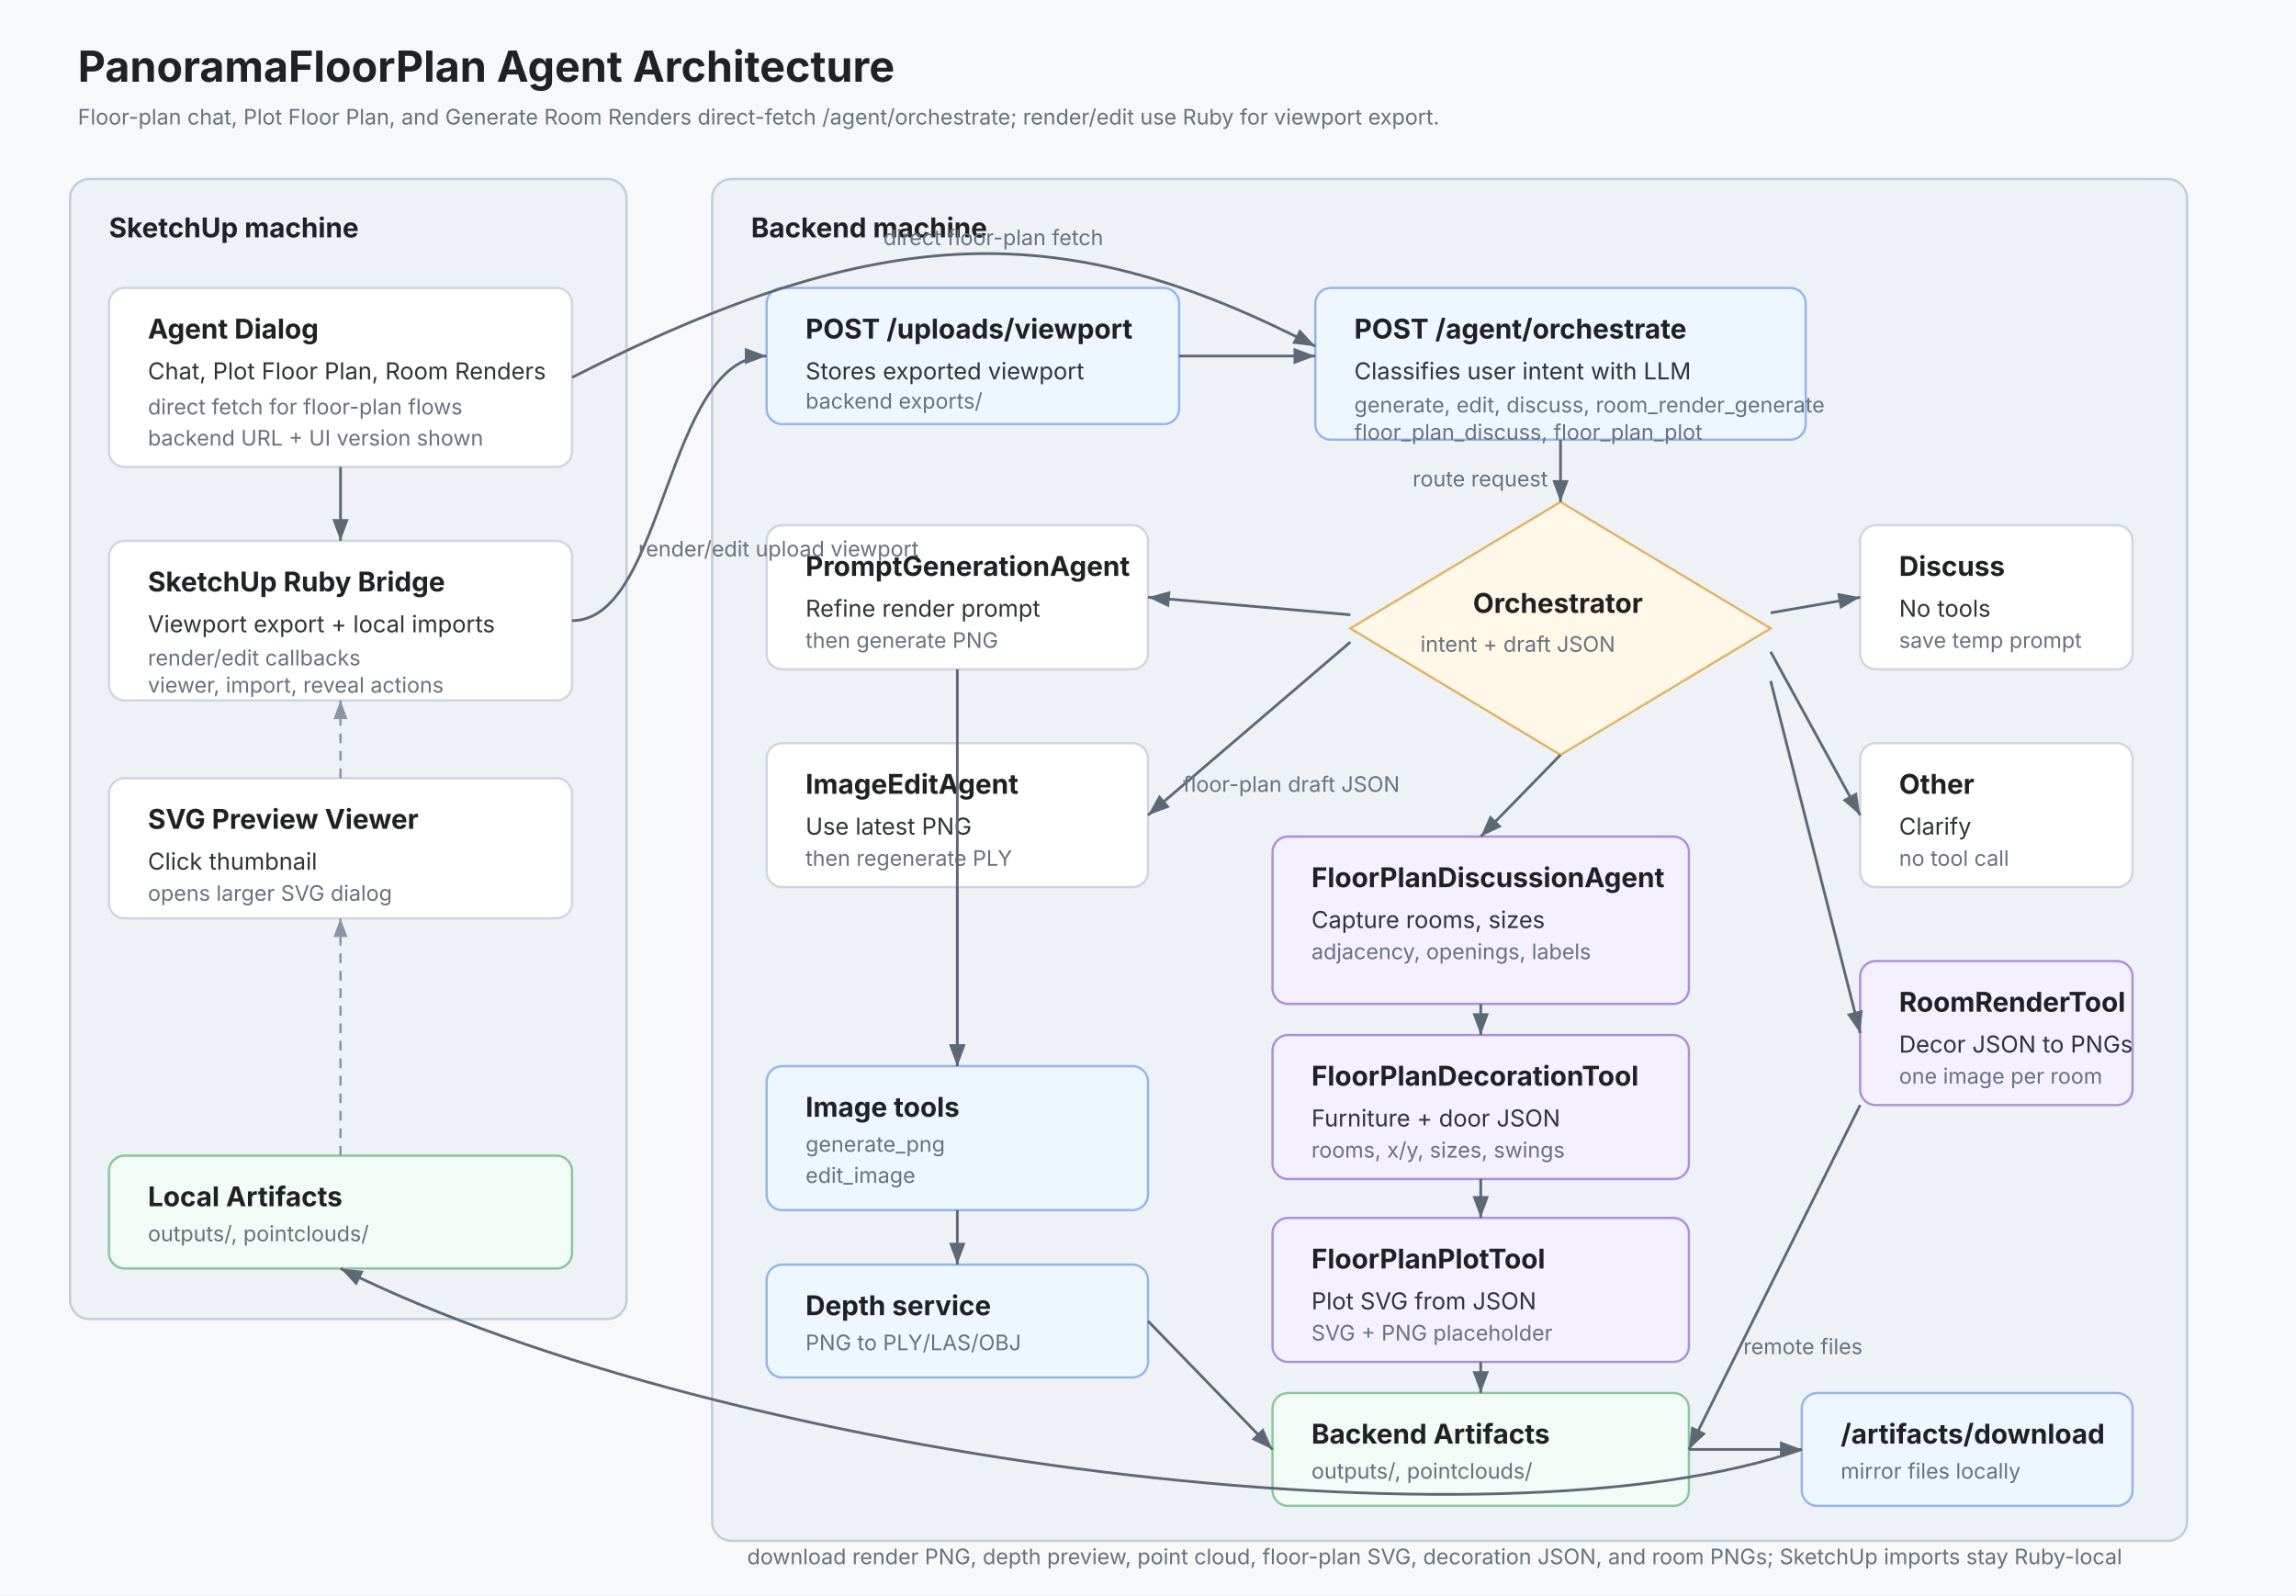
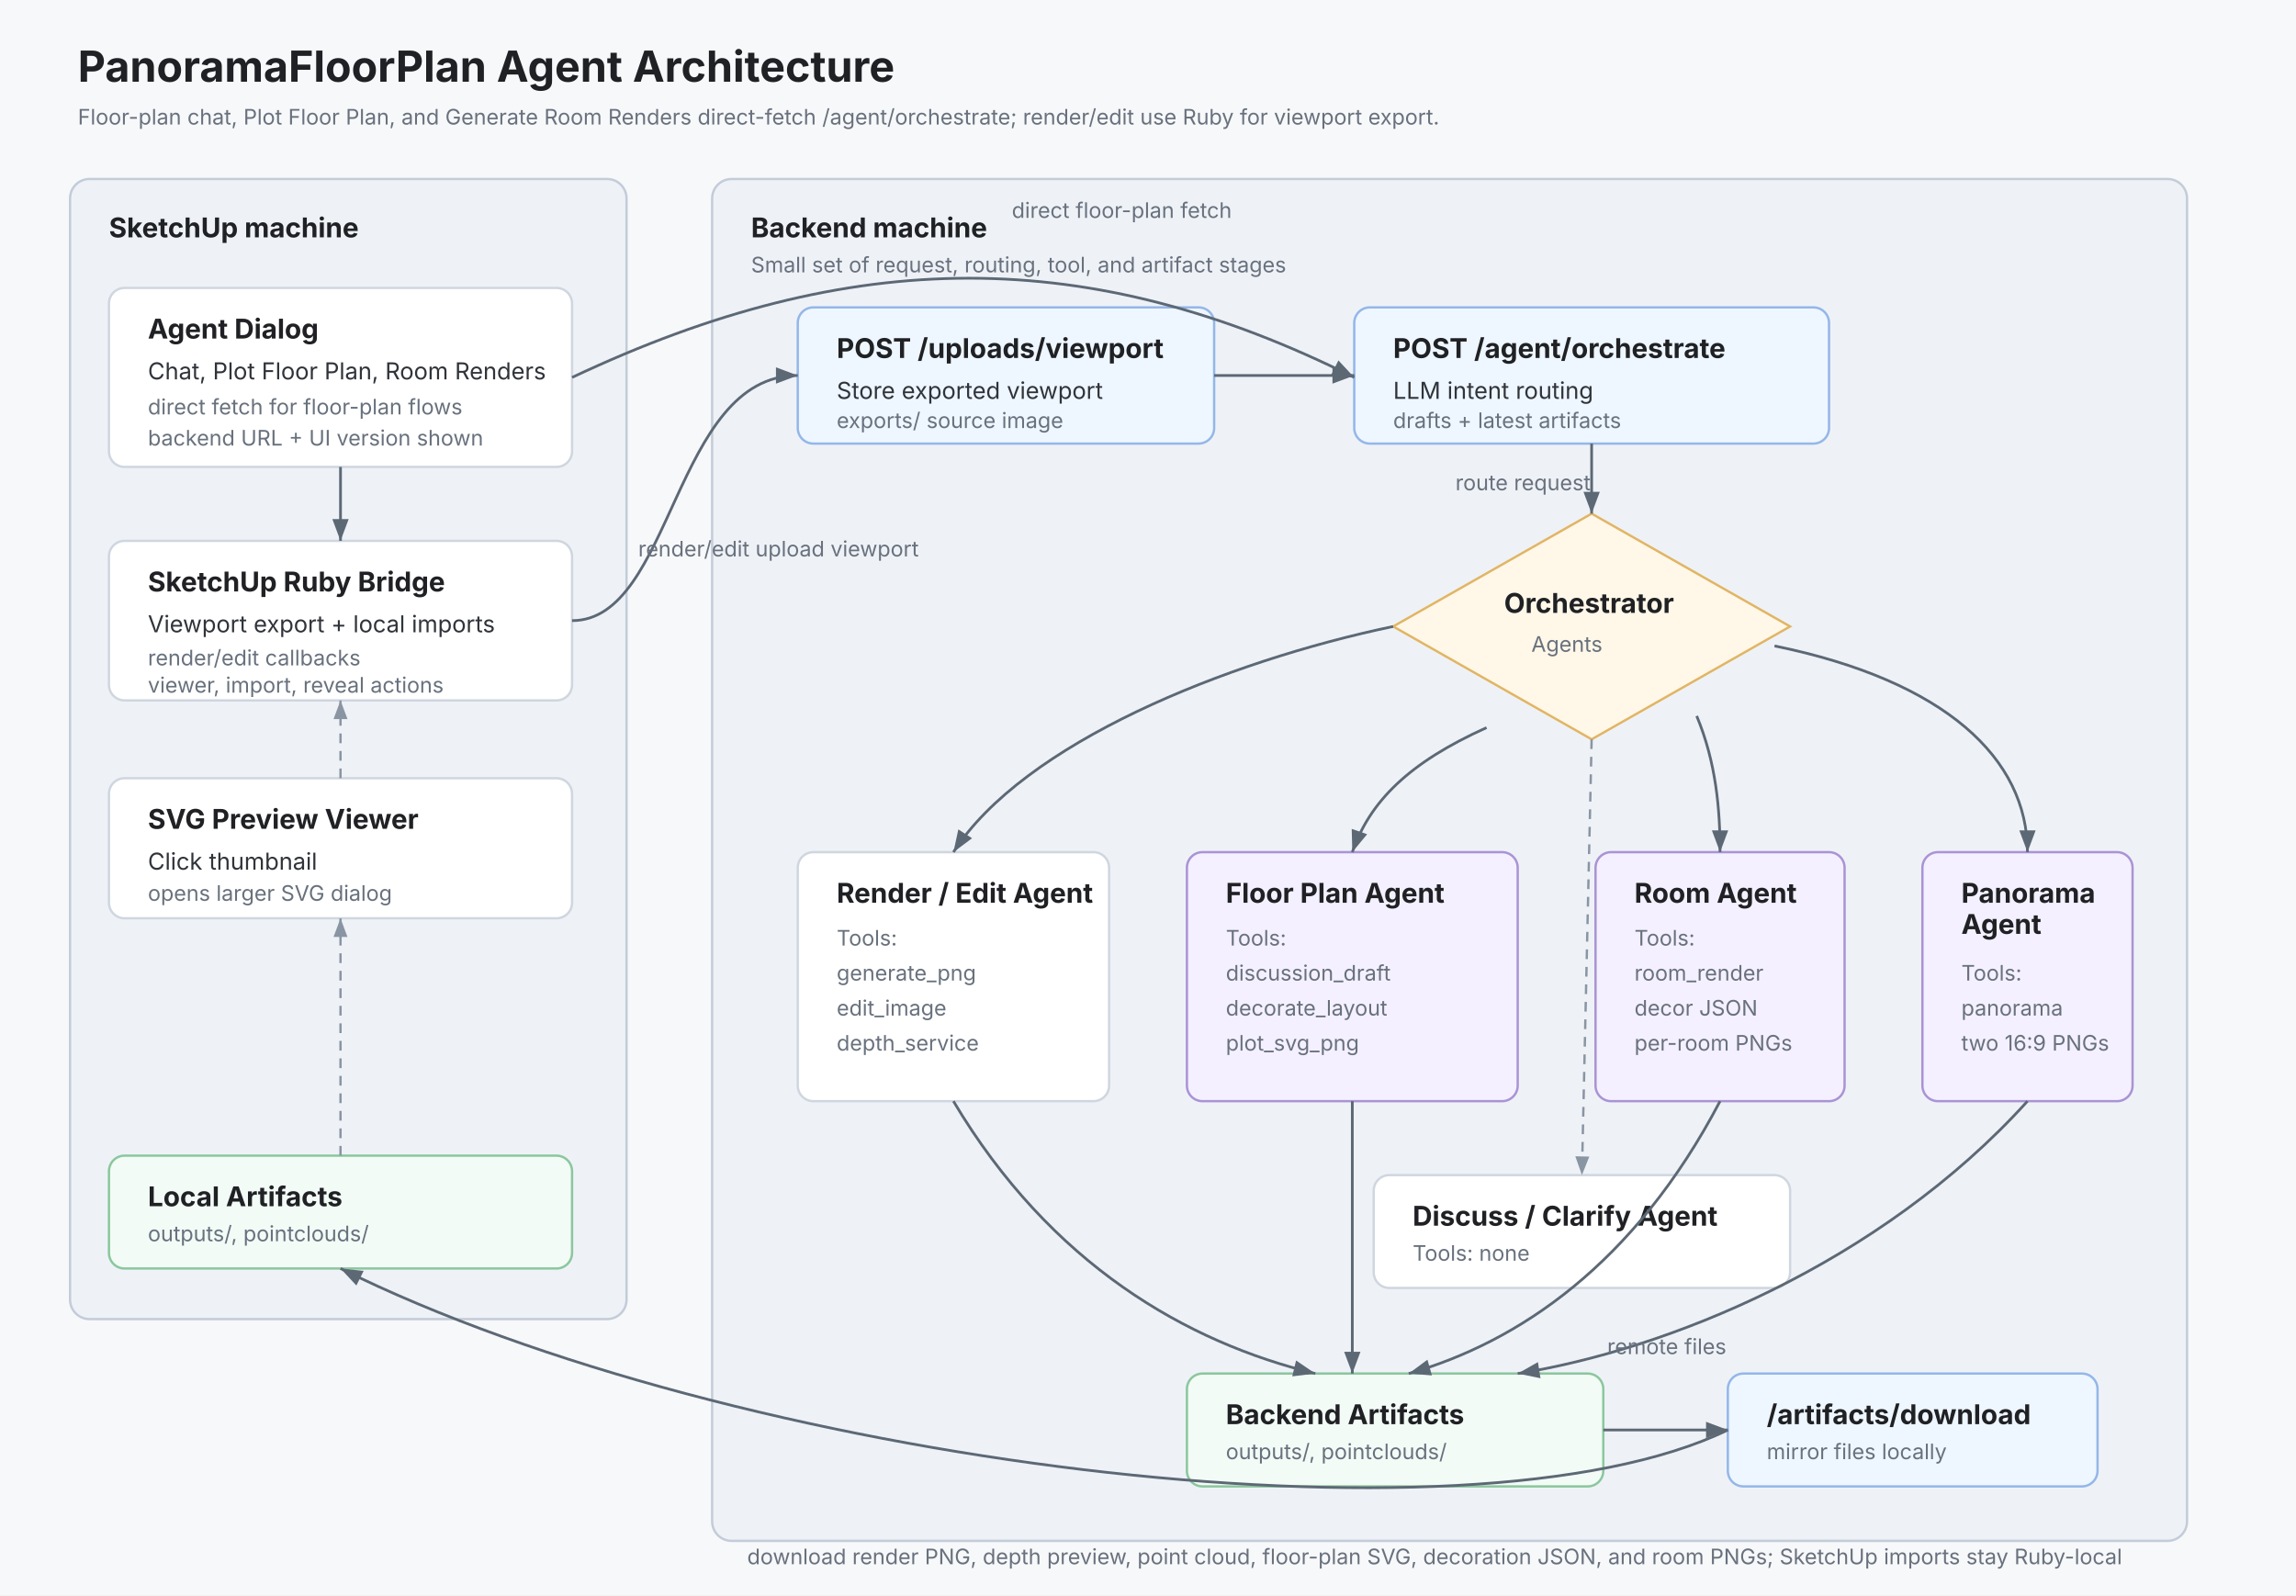
<svg xmlns="http://www.w3.org/2000/svg" width="1180" height="820" viewBox="0 0 1180 820" role="img" aria-labelledby="title desc">
  <defs>
    <style>
      .bg { fill: #f7f8fa; }
      .box { fill: #ffffff; stroke: #cfd6df; stroke-width: 1.2; rx: 8; }
      .group { fill: #eef2f7; stroke: #c3ccd8; stroke-width: 1.2; rx: 10; }
      .accent { fill: #eef6ff; stroke: #94b7e8; stroke-width: 1.2; rx: 8; }
      .plan { fill: #f4f0ff; stroke: #aa93d5; stroke-width: 1.2; rx: 8; }
      .decision { fill: #fff7e8; stroke: #e1b564; stroke-width: 1.2; }
      .store { fill: #f2fbf6; stroke: #8bc79d; stroke-width: 1.2; rx: 8; }
      .title { fill: #202124; font: 700 22px -apple-system, BlinkMacSystemFont, "Segoe UI", sans-serif; }
      .h { fill: #202124; font: 700 14px -apple-system, BlinkMacSystemFont, "Segoe UI", sans-serif; }
      .t { fill: #30343a; font: 12px -apple-system, BlinkMacSystemFont, "Segoe UI", sans-serif; }
      .m { fill: #68717d; font: 11px -apple-system, BlinkMacSystemFont, "Segoe UI", sans-serif; }
      .edge { fill: none; stroke: #5d6875; stroke-width: 1.4; marker-end: url(#arrow); }
      .softedge { fill: none; stroke: #8a95a3; stroke-width: 1.2; stroke-dasharray: 5 4; marker-end: url(#arrowSoft); }
    </style>
    <marker id="arrow" markerWidth="10" markerHeight="10" refX="8" refY="3" orient="auto" markerUnits="strokeWidth">
      <path d="M0,0 L8,3 L0,6 Z" fill="#5d6875" />
    </marker>
    <marker id="arrowSoft" markerWidth="10" markerHeight="10" refX="8" refY="3" orient="auto" markerUnits="strokeWidth">
      <path d="M0,0 L8,3 L0,6 Z" fill="#8a95a3" />
    </marker>
  </defs>
  <rect class="bg" width="1180" height="820" />
  <text class="title" x="40" y="42">PanoramaFloorPlan Agent Architecture</text>
  <text class="m" x="40" y="64">Floor-plan chat, Plot Floor Plan, and Generate Room Renders direct-fetch /agent/orchestrate; render/edit use Ruby for viewport export.</text>
  <rect class="group" x="36" y="92" width="286" height="586" />
  <text class="h" x="56" y="122">SketchUp machine</text>
  <rect class="box" x="56" y="148" width="238" height="92" />
  <text class="h" x="76" y="174">Agent Dialog</text>
  <text class="t" x="76" y="195">Chat, Plot Floor Plan, Room Renders</text>
  <text class="m" x="76" y="213">direct fetch for floor-plan flows</text>
  <text class="m" x="76" y="229">backend URL + UI version shown</text>
  <rect class="box" x="56" y="278" width="238" height="82" />
  <text class="h" x="76" y="304">SketchUp Ruby Bridge</text>
  <text class="t" x="76" y="325">Viewport export + local imports</text>
  <text class="m" x="76" y="342">render/edit callbacks</text>
  <text class="m" x="76" y="356">viewer, import, reveal actions</text>
  <rect class="store" x="56" y="594" width="238" height="58" />
  <text class="h" x="76" y="620">Local Artifacts</text>
  <text class="m" x="76" y="638">outputs/, pointclouds/</text>
  <rect class="group" x="366" y="92" width="758" height="700" />
  <text class="h" x="386" y="122">Backend machine</text>
-   <rect class="accent" x="394" y="148" width="212" height="70" />
-   <text class="h" x="414" y="174">POST /uploads/viewport</text>
-   <text class="t" x="414" y="195">Stores exported viewport</text>
-   <text class="m" x="414" y="210">backend exports/</text>
-   <rect class="accent" x="676" y="148" width="252" height="78" />
-   <text class="h" x="696" y="174">POST /agent/orchestrate</text>
-   <text class="t" x="696" y="195">Classifies user intent with LLM</text>
-   <text class="m" x="696" y="212">generate, edit, discuss, room_render_generate</text>
-   <text class="m" x="696" y="226">floor_plan_discuss, floor_plan_plot</text>
-   <polygon class="decision" points="802,258 910,323 802,388 694,323" />
-   <text class="h" x="757" y="315">Orchestrator</text>
-   <text class="m" x="730" y="335">intent + draft JSON</text>
-   <rect class="box" x="394" y="270" width="196" height="74" />
-   <text class="h" x="414" y="296">PromptGenerationAgent</text>
-   <text class="t" x="414" y="317">Refine render prompt</text>
-   <text class="m" x="414" y="333">then generate PNG</text>
-   <rect class="box" x="394" y="382" width="196" height="74" />
-   <text class="h" x="414" y="408">ImageEditAgent</text>
-   <text class="t" x="414" y="429">Use latest PNG</text>
-   <text class="m" x="414" y="445">then regenerate PLY</text>
-   <rect class="plan" x="654" y="430" width="214" height="86" />
-   <text class="h" x="674" y="456">FloorPlanDiscussionAgent</text>
-   <text class="t" x="674" y="477">Capture rooms, sizes</text>
-   <text class="m" x="674" y="493">adjacency, openings, labels</text>
-   <rect class="plan" x="654" y="532" width="214" height="74" />
-   <text class="h" x="674" y="558">FloorPlanDecorationTool</text>
-   <text class="t" x="674" y="579">Furniture + door JSON</text>
-   <text class="m" x="674" y="595">rooms, x/y, sizes, swings</text>
-   <rect class="plan" x="654" y="626" width="214" height="74" />
-   <text class="h" x="674" y="652">FloorPlanPlotTool</text>
-   <text class="t" x="674" y="673">Plot SVG from JSON</text>
-   <text class="m" x="674" y="689">SVG + PNG placeholder</text>
-   <rect class="box" x="956" y="270" width="140" height="74" />
-   <text class="h" x="976" y="296">Discuss</text>
-   <text class="t" x="976" y="317">No tools</text>
-   <text class="m" x="976" y="333">save temp prompt</text>
-   <rect class="box" x="956" y="382" width="140" height="74" />
-   <text class="h" x="976" y="408">Other</text>
-   <text class="t" x="976" y="429">Clarify</text>
-   <text class="m" x="976" y="445">no tool call</text>
-   <rect class="plan" x="956" y="494" width="140" height="74" />
-   <text class="h" x="976" y="520">RoomRenderTool</text>
-   <text class="t" x="976" y="541">Decor JSON to PNGs</text>
-   <text class="m" x="976" y="557">one image per room</text>
-   <rect class="accent" x="394" y="548" width="196" height="74" />
-   <text class="h" x="414" y="574">Image tools</text>
-   <text class="m" x="414" y="592">generate_png</text>
-   <text class="m" x="414" y="608">edit_image</text>
-   <rect class="accent" x="394" y="650" width="196" height="58" />
-   <text class="h" x="414" y="676">Depth service</text>
-   <text class="m" x="414" y="694">PNG to PLY/LAS/OBJ</text>
-   <rect class="store" x="654" y="716" width="214" height="58" />
-   <text class="h" x="674" y="742">Backend Artifacts</text>
-   <text class="m" x="674" y="760">outputs/, pointclouds/</text>
-   <rect class="accent" x="926" y="716" width="170" height="58" />
-   <text class="h" x="946" y="742">/artifacts/download</text>
-   <text class="m" x="946" y="760">mirror files locally</text>
+   <text class="m" x="386" y="140">Small set of request, routing, tool, and artifact stages</text>
+   <rect class="accent" x="410" y="158" width="214" height="70" />
+   <text class="h" x="430" y="184">POST /uploads/viewport</text>
+   <text class="t" x="430" y="205">Store exported viewport</text>
+   <text class="m" x="430" y="220">exports/ source image</text>
+   <rect class="accent" x="696" y="158" width="244" height="70" />
+   <text class="h" x="716" y="184">POST /agent/orchestrate</text>
+   <text class="t" x="716" y="205">LLM intent routing</text>
+   <text class="m" x="716" y="220">drafts + latest artifacts</text>
+   <polygon class="decision" points="818,264 920,322 818,380 716,322" />
+   <text class="h" x="773" y="315">Orchestrator</text>
+   <text class="m" x="787" y="335">Agents</text>
+   <rect class="box" x="410" y="438" width="160" height="128" />
+   <text class="h" x="430" y="464">Render / Edit Agent</text>
+   <text class="m" x="430" y="486">Tools:</text>
+   <text class="m" x="430" y="504">generate_png</text>
+   <text class="m" x="430" y="522">edit_image</text>
+   <text class="m" x="430" y="540">depth_service</text>
+   <rect class="plan" x="610" y="438" width="170" height="128" />
+   <text class="h" x="630" y="464">Floor Plan Agent</text>
+   <text class="m" x="630" y="486">Tools:</text>
+   <text class="m" x="630" y="504">discussion_draft</text>
+   <text class="m" x="630" y="522">decorate_layout</text>
+   <text class="m" x="630" y="540">plot_svg_png</text>
+   <rect class="plan" x="820" y="438" width="128" height="128" />
+   <text class="h" x="840" y="464">Room Agent</text>
+   <text class="m" x="840" y="486">Tools:</text>
+   <text class="m" x="840" y="504">room_render</text>
+   <text class="m" x="840" y="522">decor JSON</text>
+   <text class="m" x="840" y="540">per-room PNGs</text>
+   <rect class="plan" x="988" y="438" width="108" height="128" />
+   <text class="h" x="1008" y="464">Panorama</text>
+   <text class="h" x="1008" y="480">Agent</text>
+   <text class="m" x="1008" y="504">Tools:</text>
+   <text class="m" x="1008" y="522">panorama</text>
+   <text class="m" x="1008" y="540">two 16:9 PNGs</text>
+   <rect class="box" x="706" y="604" width="214" height="58" />
+   <text class="h" x="726" y="630">Discuss / Clarify Agent</text>
+   <text class="m" x="726" y="648">Tools: none</text>
+   <rect class="store" x="610" y="706" width="214" height="58" />
+   <text class="h" x="630" y="732">Backend Artifacts</text>
+   <text class="m" x="630" y="750">outputs/, pointclouds/</text>
+   <rect class="accent" x="888" y="706" width="190" height="58" />
+   <text class="h" x="908" y="732">/artifacts/download</text>
+   <text class="m" x="908" y="750">mirror files locally</text>
  <rect class="box" x="56" y="400" width="238" height="72" />
  <text class="h" x="76" y="426">SVG Preview Viewer</text>
  <text class="t" x="76" y="447">Click thumbnail</text>
  <text class="m" x="76" y="463">opens larger SVG dialog</text>
  <path class="edge" d="M175 240 L175 278" />
-   <path class="edge" d="M294 194 C455 112 548 112 676 178" />
-   <path class="edge" d="M294 319 C342 319 342 183 394 183" />
-   <path class="edge" d="M606 183 L676 183" />
-   <path class="edge" d="M802 226 L802 258" />
-   <path class="edge" d="M694 316 L590 307" />
-   <path class="edge" d="M694 330 L590 419" />
-   <path class="edge" d="M802 388 L761 430" />
-   <path class="edge" d="M761 516 L761 532" />
-   <path class="edge" d="M761 606 L761 626" />
-   <path class="edge" d="M910 315 L956 307" />
-   <path class="edge" d="M910 335 L956 419" />
-   <path class="edge" d="M910 350 L956 531" />
-   <path class="edge" d="M492 344 L492 548" />
-   <path class="edge" d="M492 456 L492 548" />
-   <path class="edge" d="M492 622 L492 650" />
-   <path class="edge" d="M590 679 L654 745" />
-   <path class="edge" d="M761 700 L761 716" />
-   <path class="edge" d="M956 568 L868 745" />
-   <path class="edge" d="M868 745 L926 745" />
-   <path class="edge" d="M926 745 C770 800 376 752 175 652" />
+   <path class="edge" d="M294 194 C438 126 560 126 696 194" />
+   <path class="edge" d="M294 319 C346 319 346 193 410 193" />
+   <path class="edge" d="M624 193 L696 193" />
+   <path class="edge" d="M818 228 L818 264" />
+   <path class="edge" d="M716 322 C630 340 526 382 490 438" />
+   <path class="edge" d="M764 374 C724 392 704 412 695 438" />
+   <path class="edge" d="M872 368 C882 392 884 416 884 438" />
+   <path class="edge" d="M912 332 C1000 350 1042 390 1042 438" />
+   <path class="softedge" d="M818 380 L813 604" />
+   <path class="edge" d="M490 566 C540 650 610 690 676 706" />
+   <path class="edge" d="M695 566 L695 706" />
+   <path class="edge" d="M884 566 C840 650 780 690 724 706" />
+   <path class="edge" d="M1042 566 C966 650 856 694 780 706" />
+   <path class="edge" d="M824 735 L888 735" />
+   <path class="edge" d="M888 735 C754 800 376 752 175 652" />
  <path class="softedge" d="M175 594 C175 524 175 492 175 472" />
  <path class="softedge" d="M175 400 C175 380 175 374 175 360" />
  <text class="m" x="328" y="286">render/edit upload viewport</text>
-   <text class="m" x="454" y="126">direct floor-plan fetch</text>
-   <text class="m" x="726" y="250">route request</text>
-   <text class="m" x="608" y="407">floor-plan draft JSON</text>
-   <text class="m" x="896" y="696">remote files</text>
+   <text class="m" x="520" y="112">direct floor-plan fetch</text>
+   <text class="m" x="748" y="252">route request</text>
+   <text class="m" x="826" y="696">remote files</text>
  <text class="m" x="384" y="804">download render PNG, depth preview, point cloud, floor-plan SVG, decoration JSON, and room PNGs; SketchUp imports stay Ruby-local</text>
</svg>
